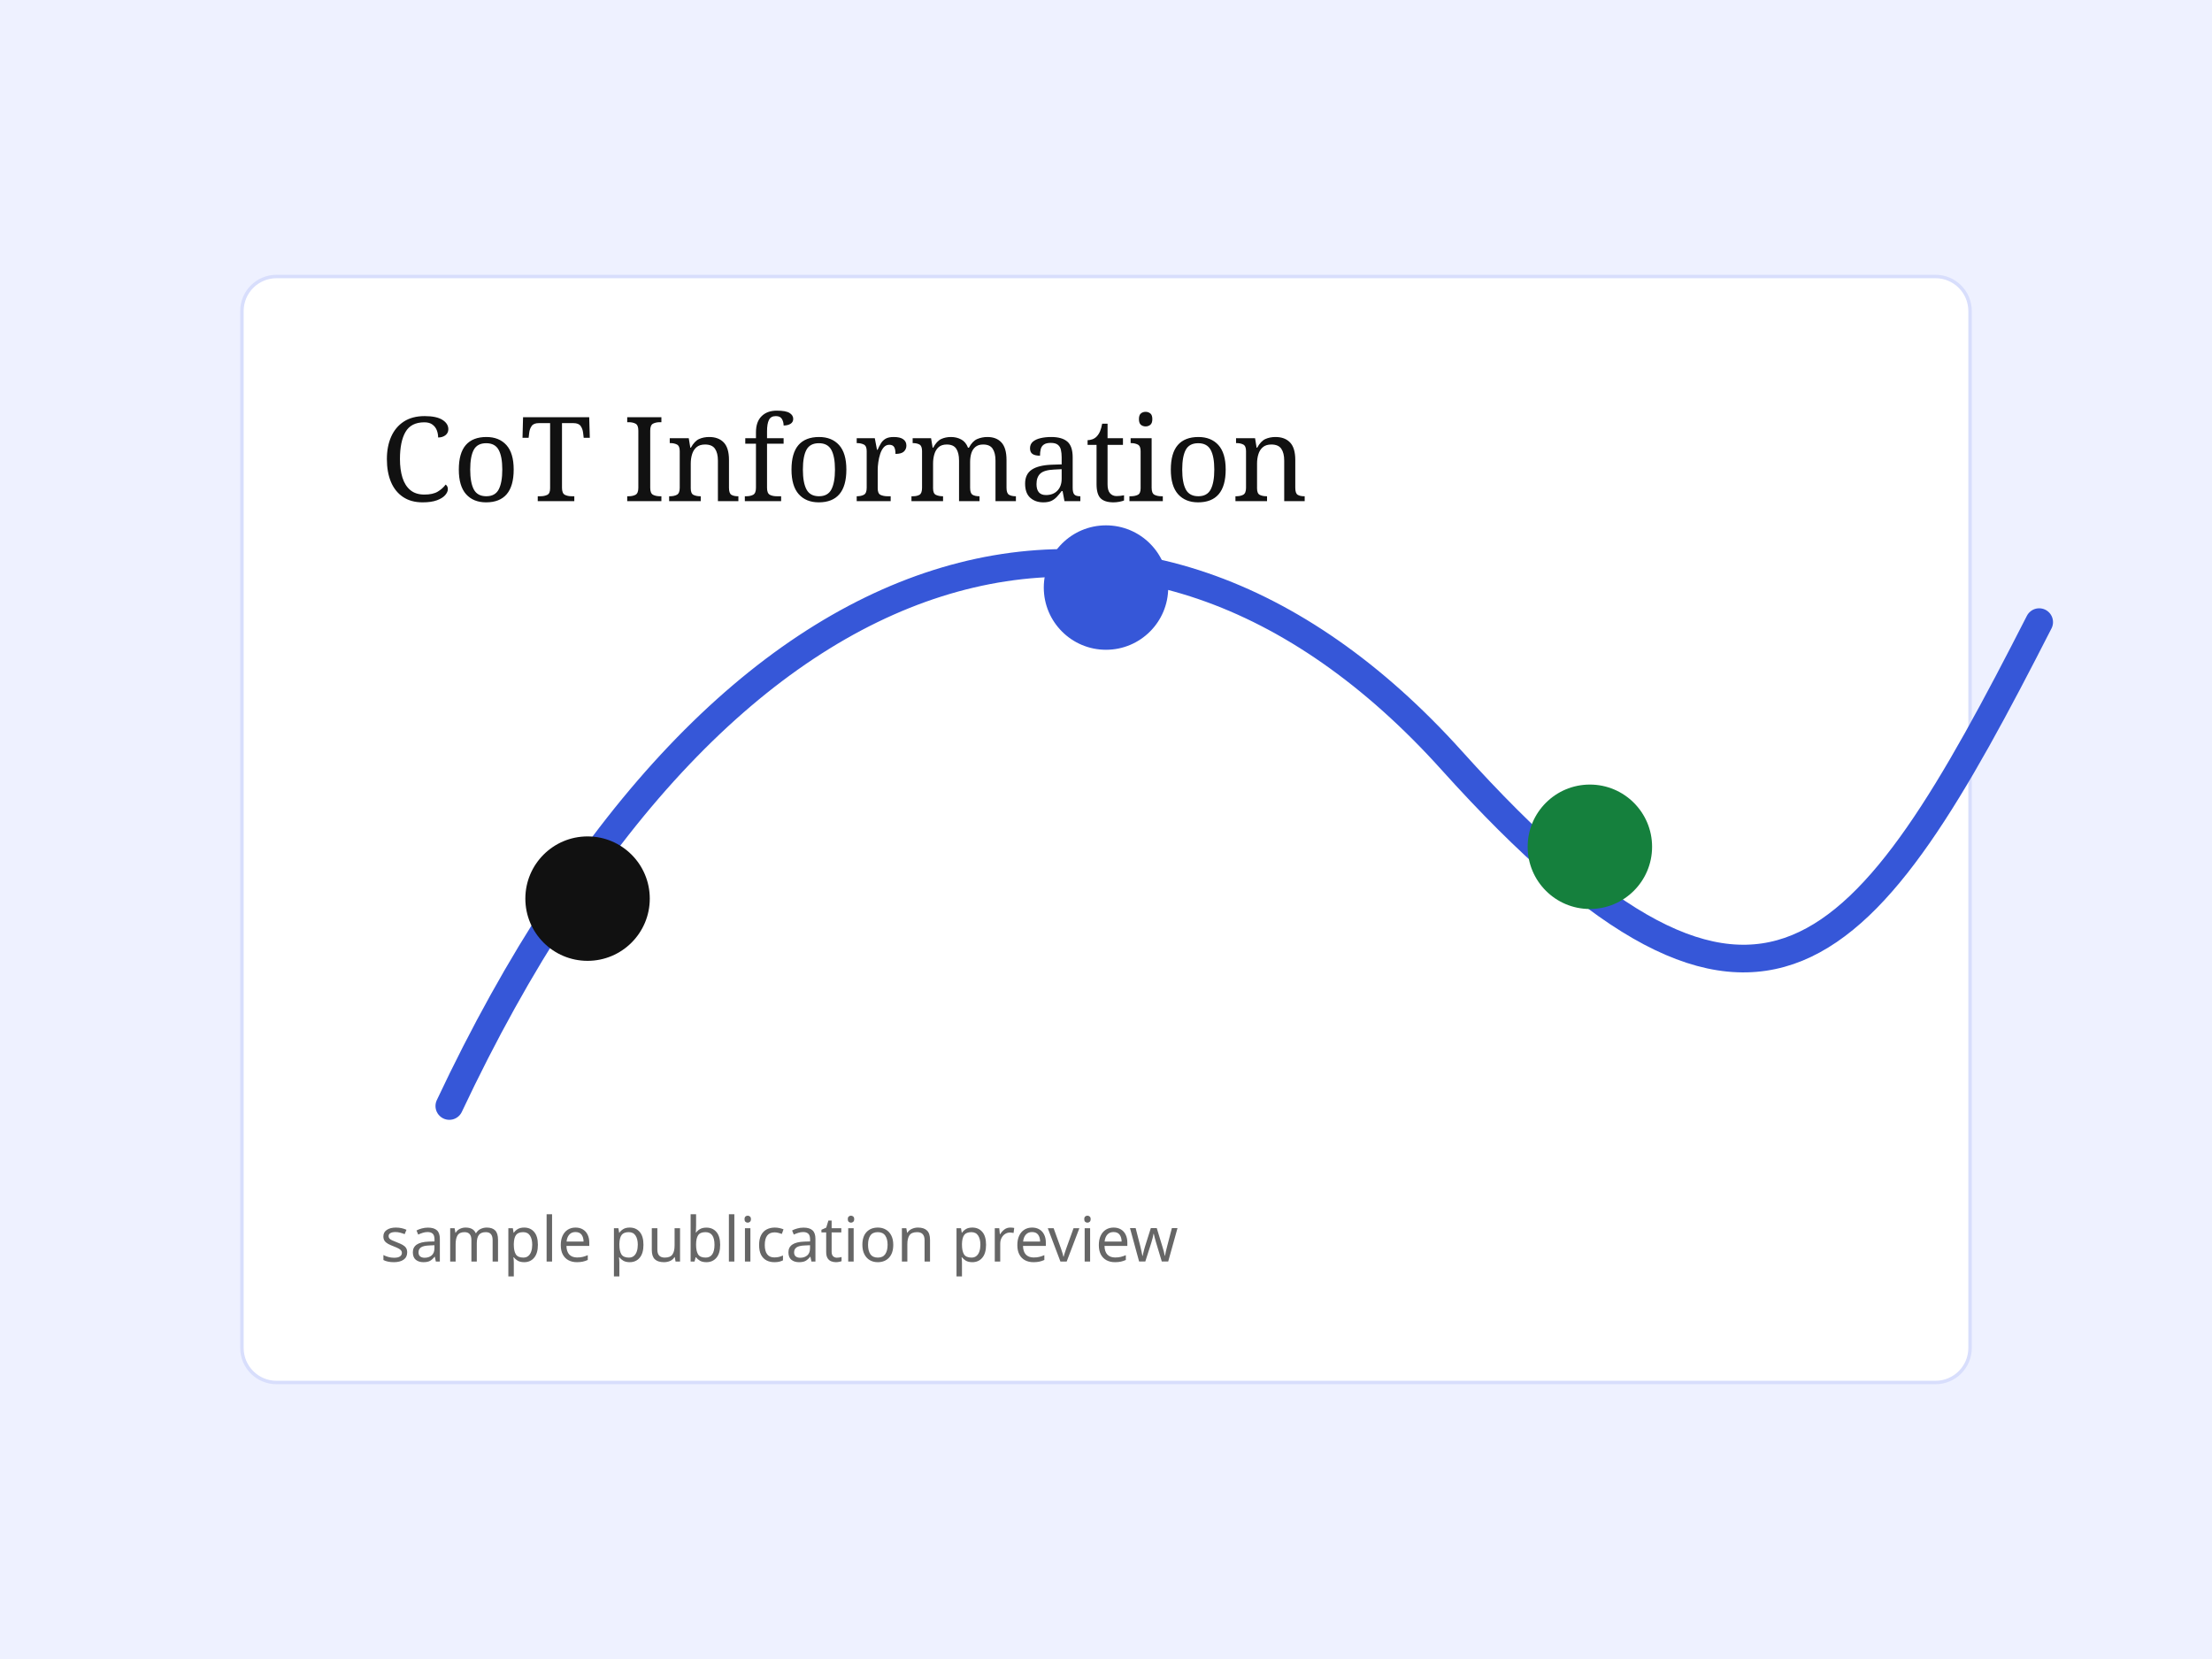
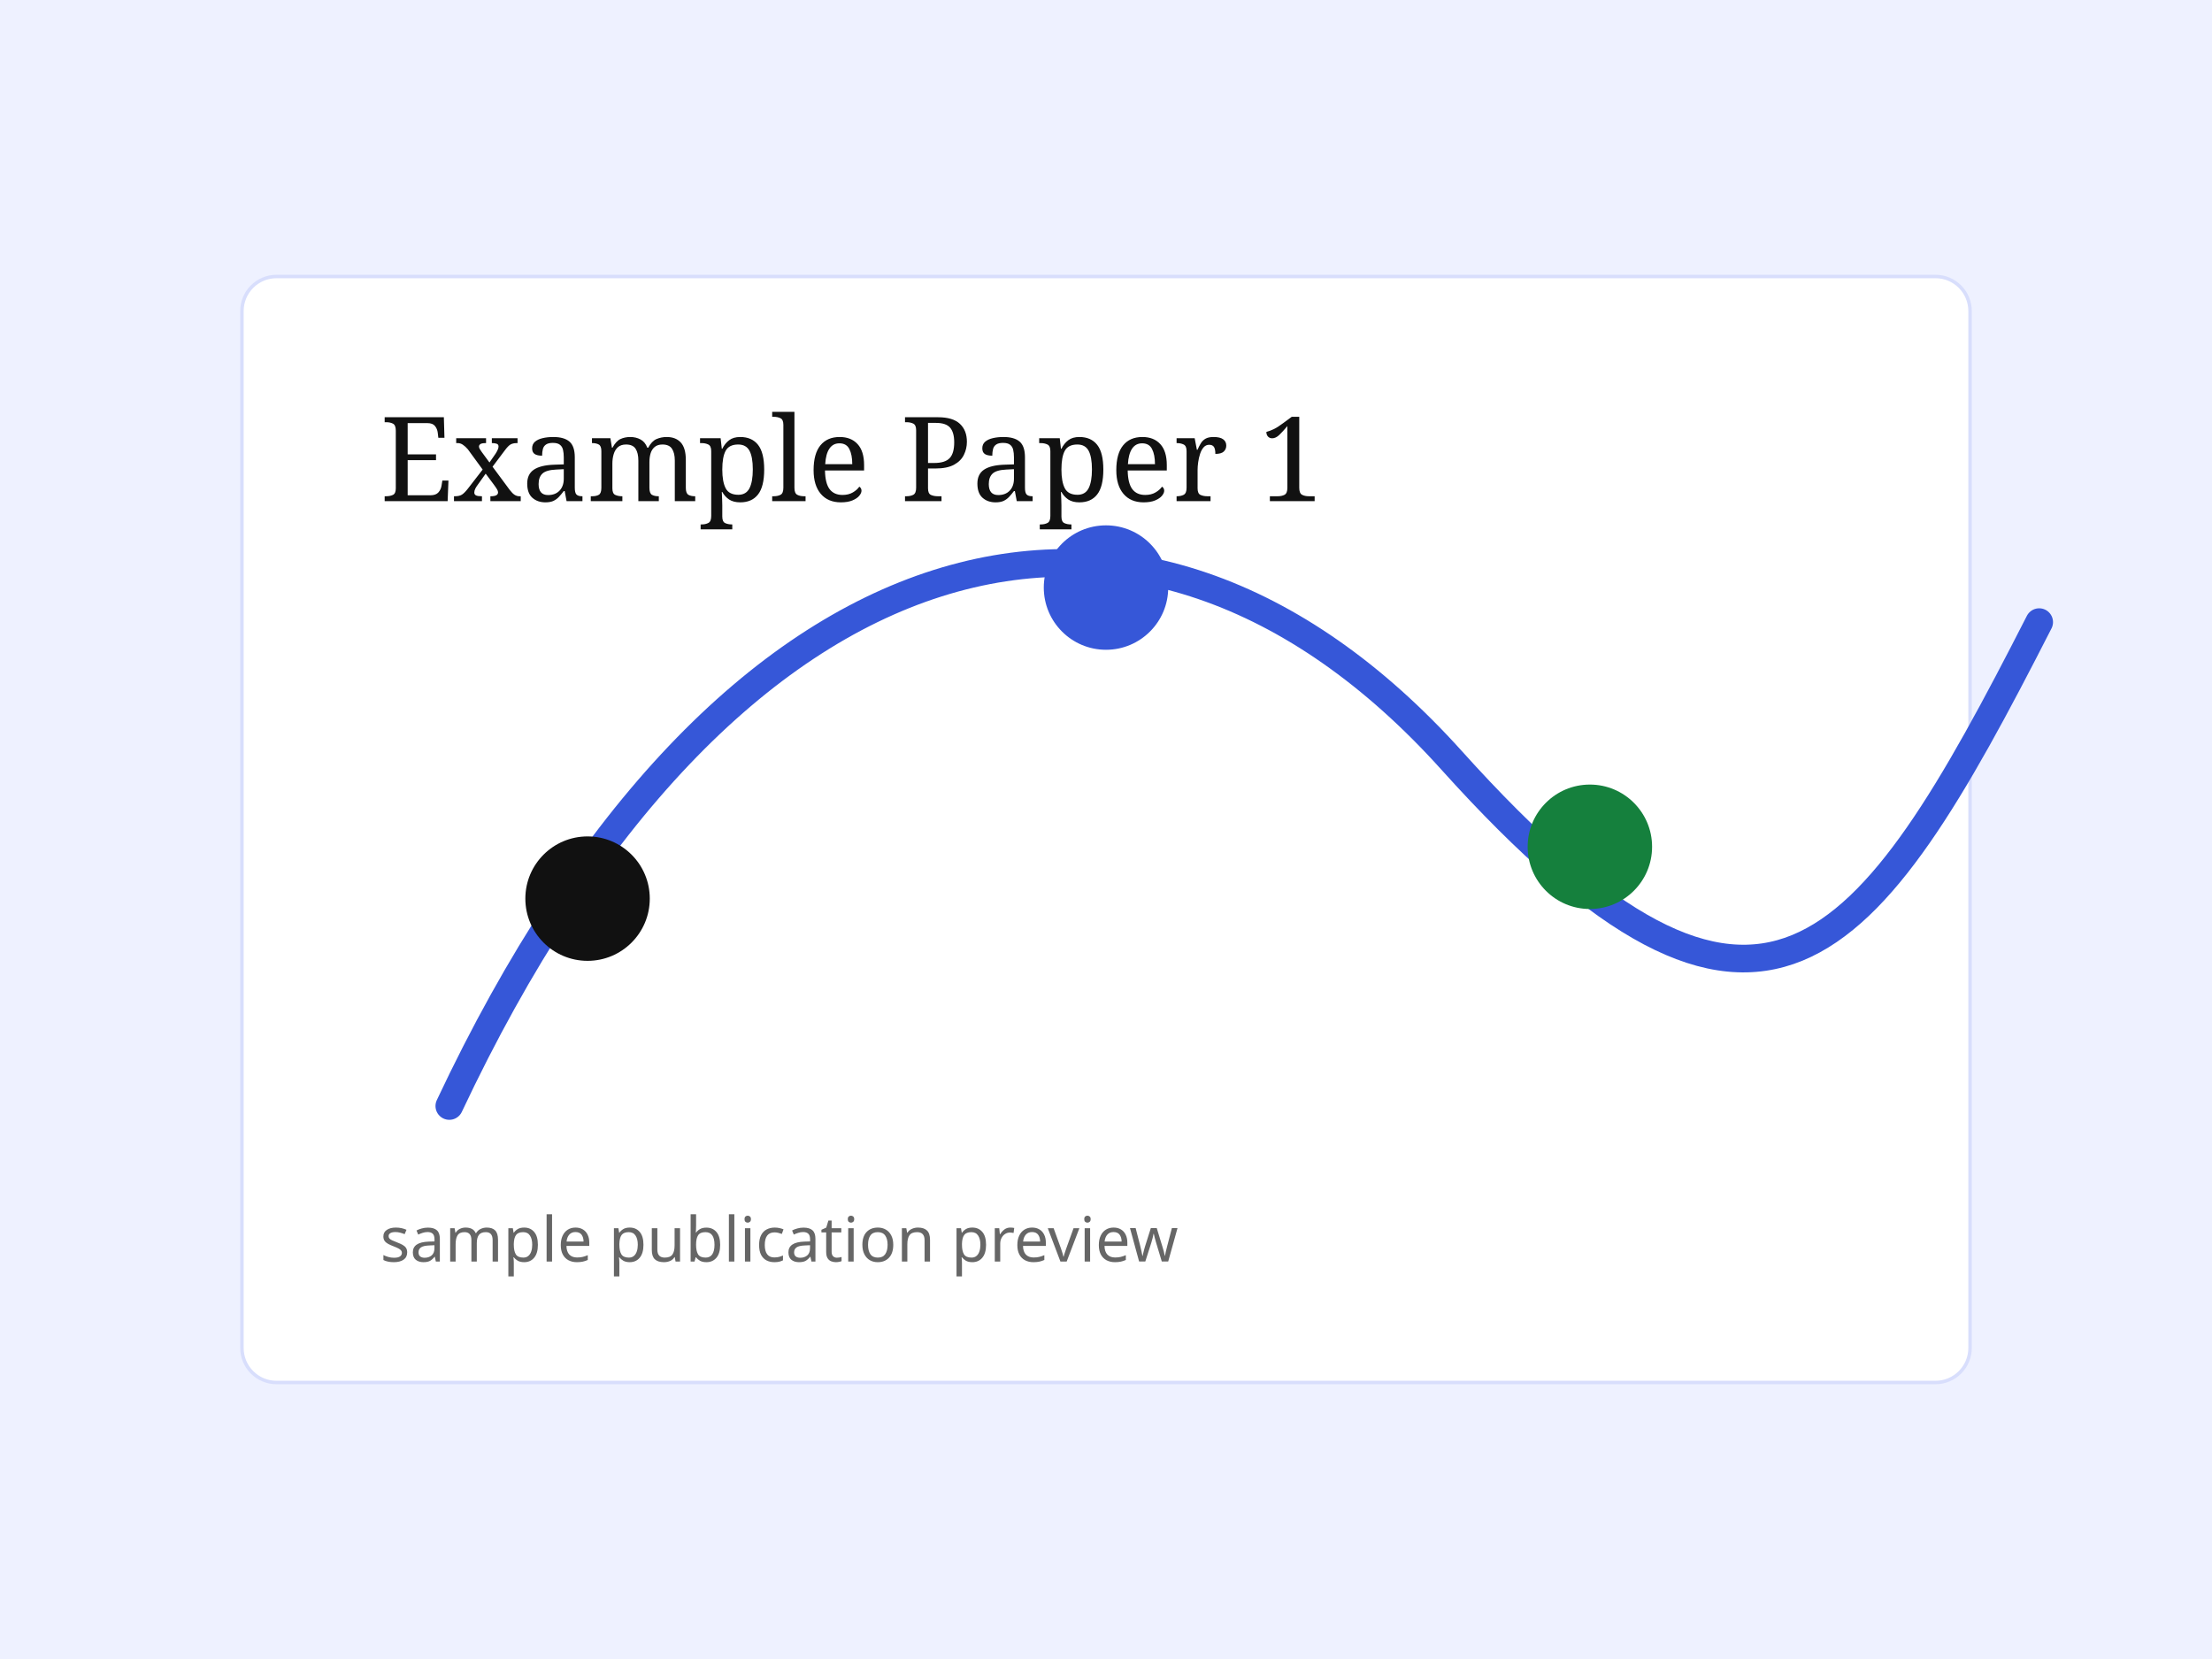
<svg xmlns="http://www.w3.org/2000/svg" viewBox="0 0 640 480">
  <rect width="640" height="480" fill="#eef1ff" />
  <rect x="70" y="80" width="500" height="320" rx="10" fill="#ffffff" stroke="#d8defc" />
  <path d="M130 320C210 150 330 120 420 220s120 58 170-40" stroke="#3657d8" stroke-width="8" fill="none" stroke-linecap="round" />
  <circle cx="170" cy="260" r="18" fill="#111111" />
  <circle cx="320" cy="170" r="18" fill="#3657d8" />
  <circle cx="460" cy="245" r="18" fill="#15803d" />
-   <text x="110" y="145" font-family="Georgia, serif" font-size="34" fill="#111111">CoT Information</text>
+   <text x="110" y="145" font-family="Georgia, serif" font-size="34" fill="#111111">Example Paper 1</text>
  <text x="110" y="365" font-family="ui-sans-serif, system-ui" font-size="18" fill="#666666">sample publication preview</text>
</svg>
